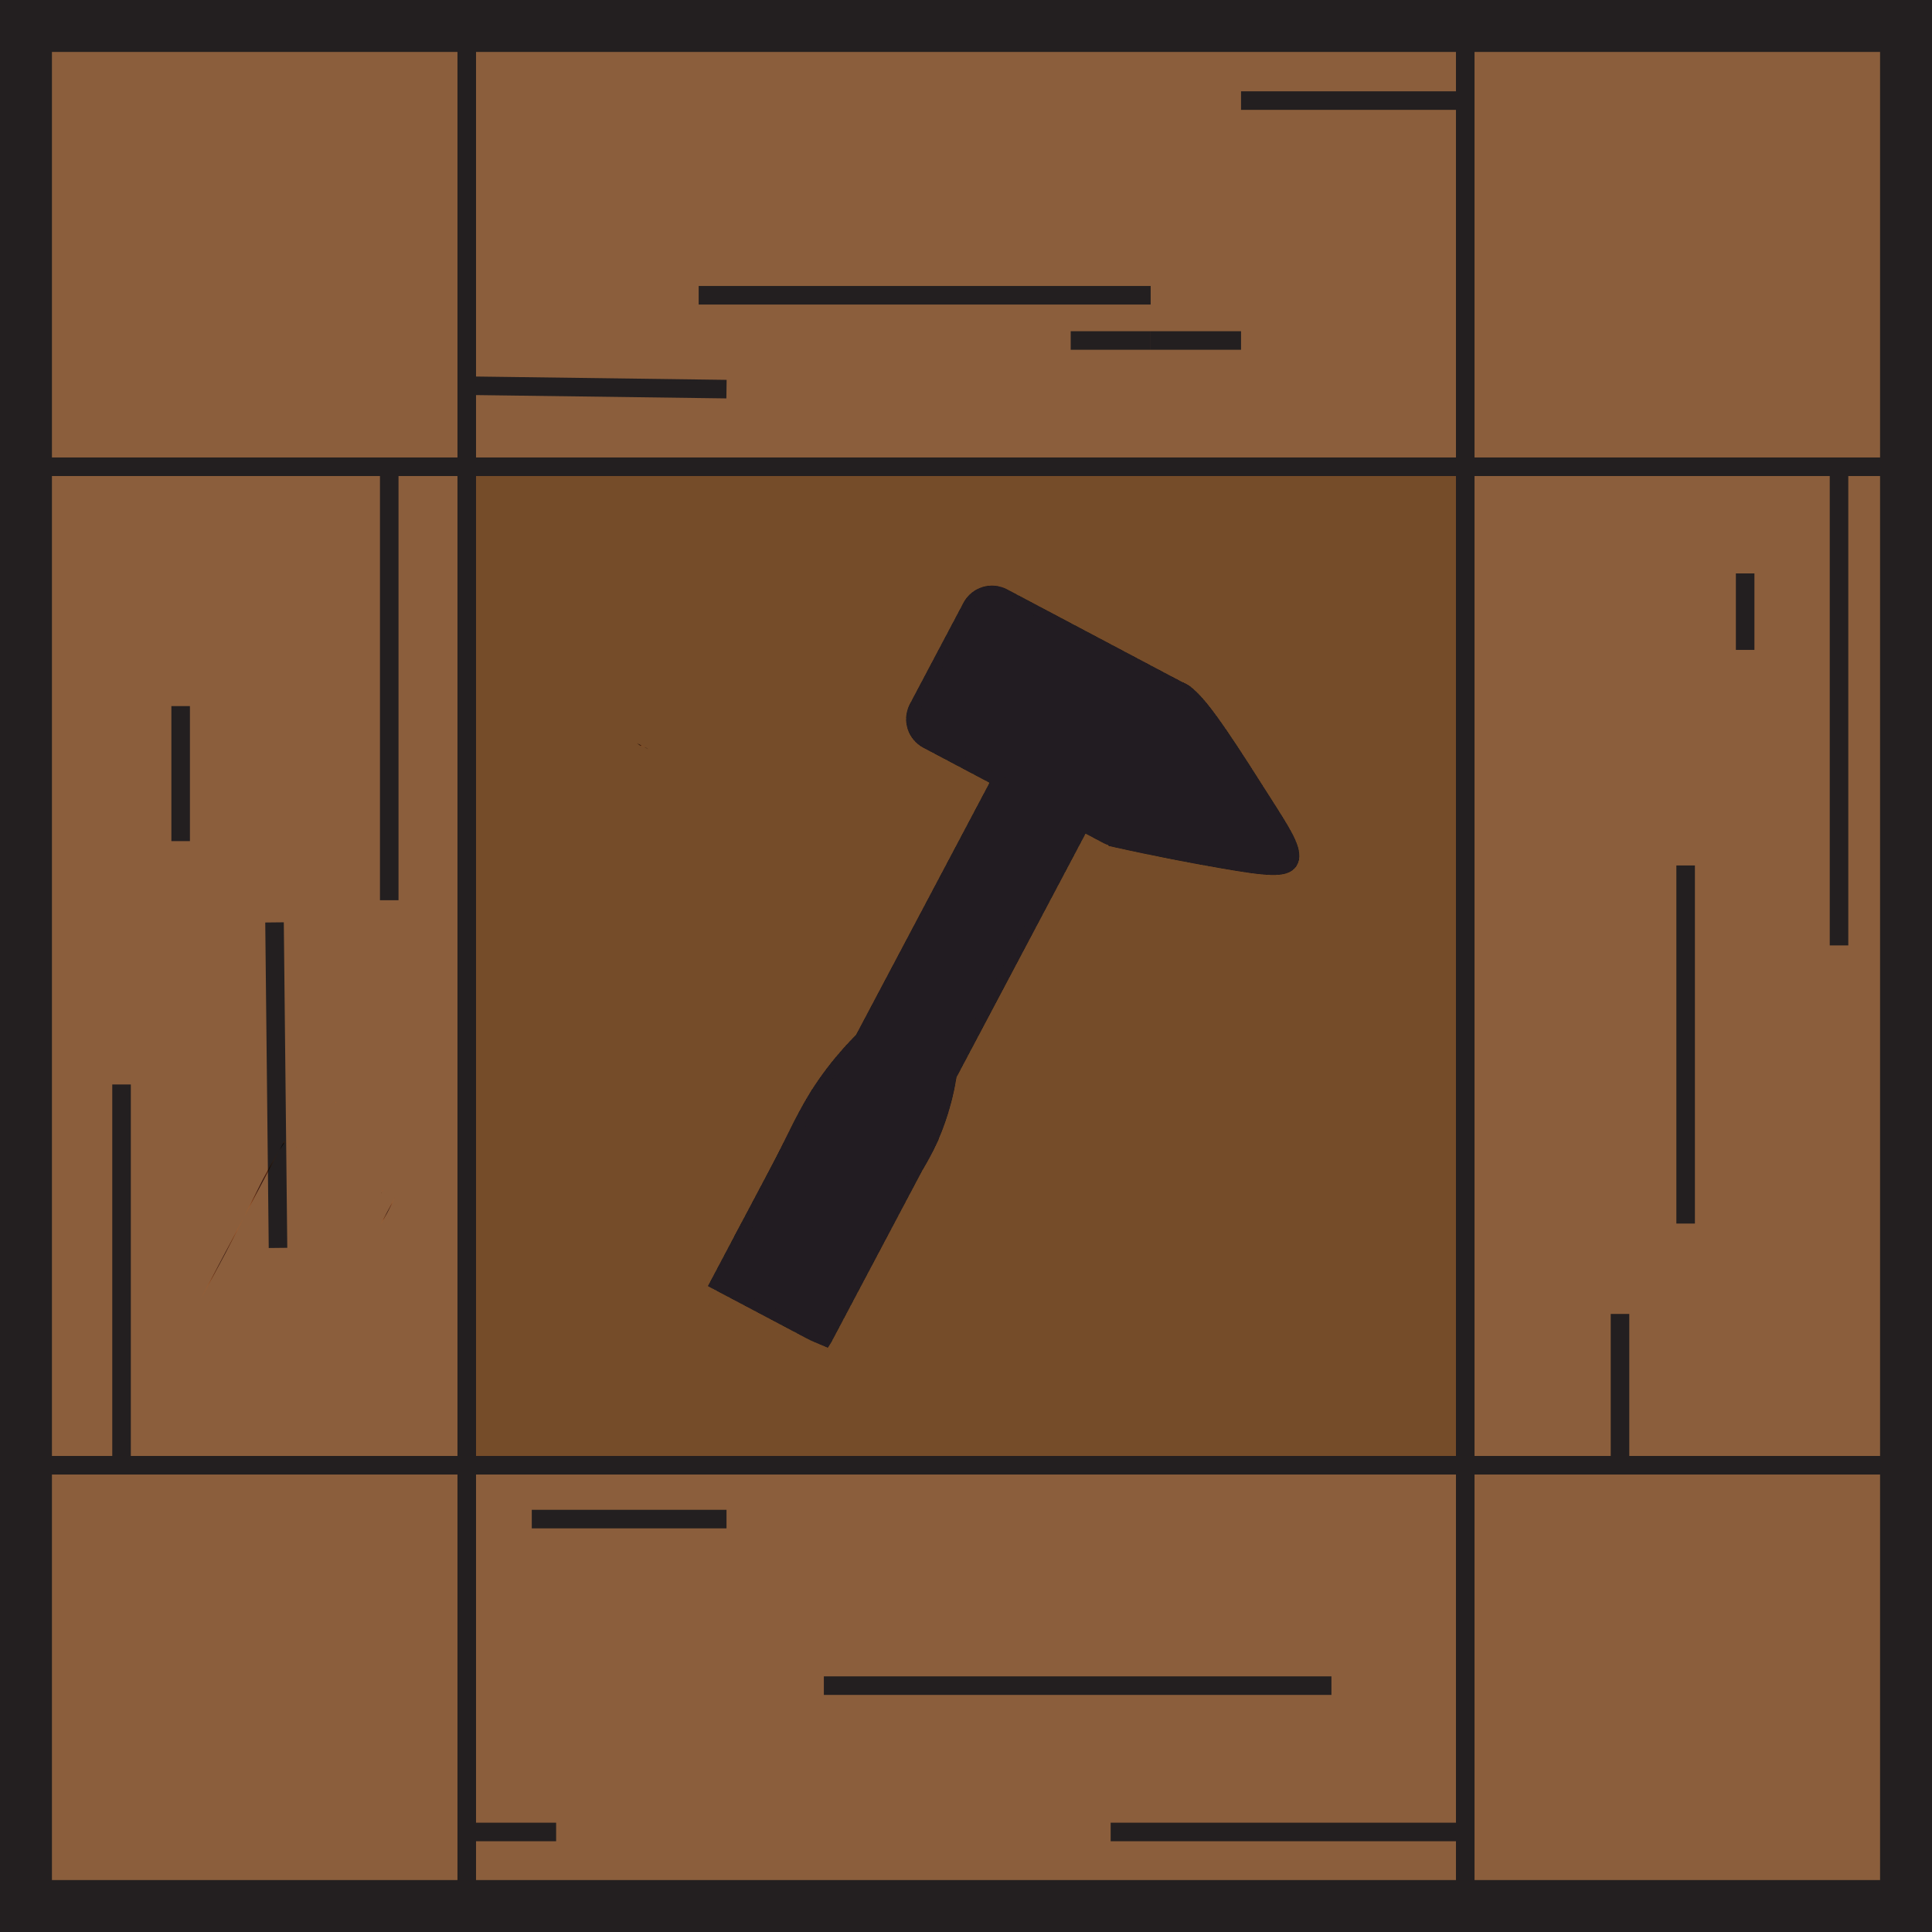
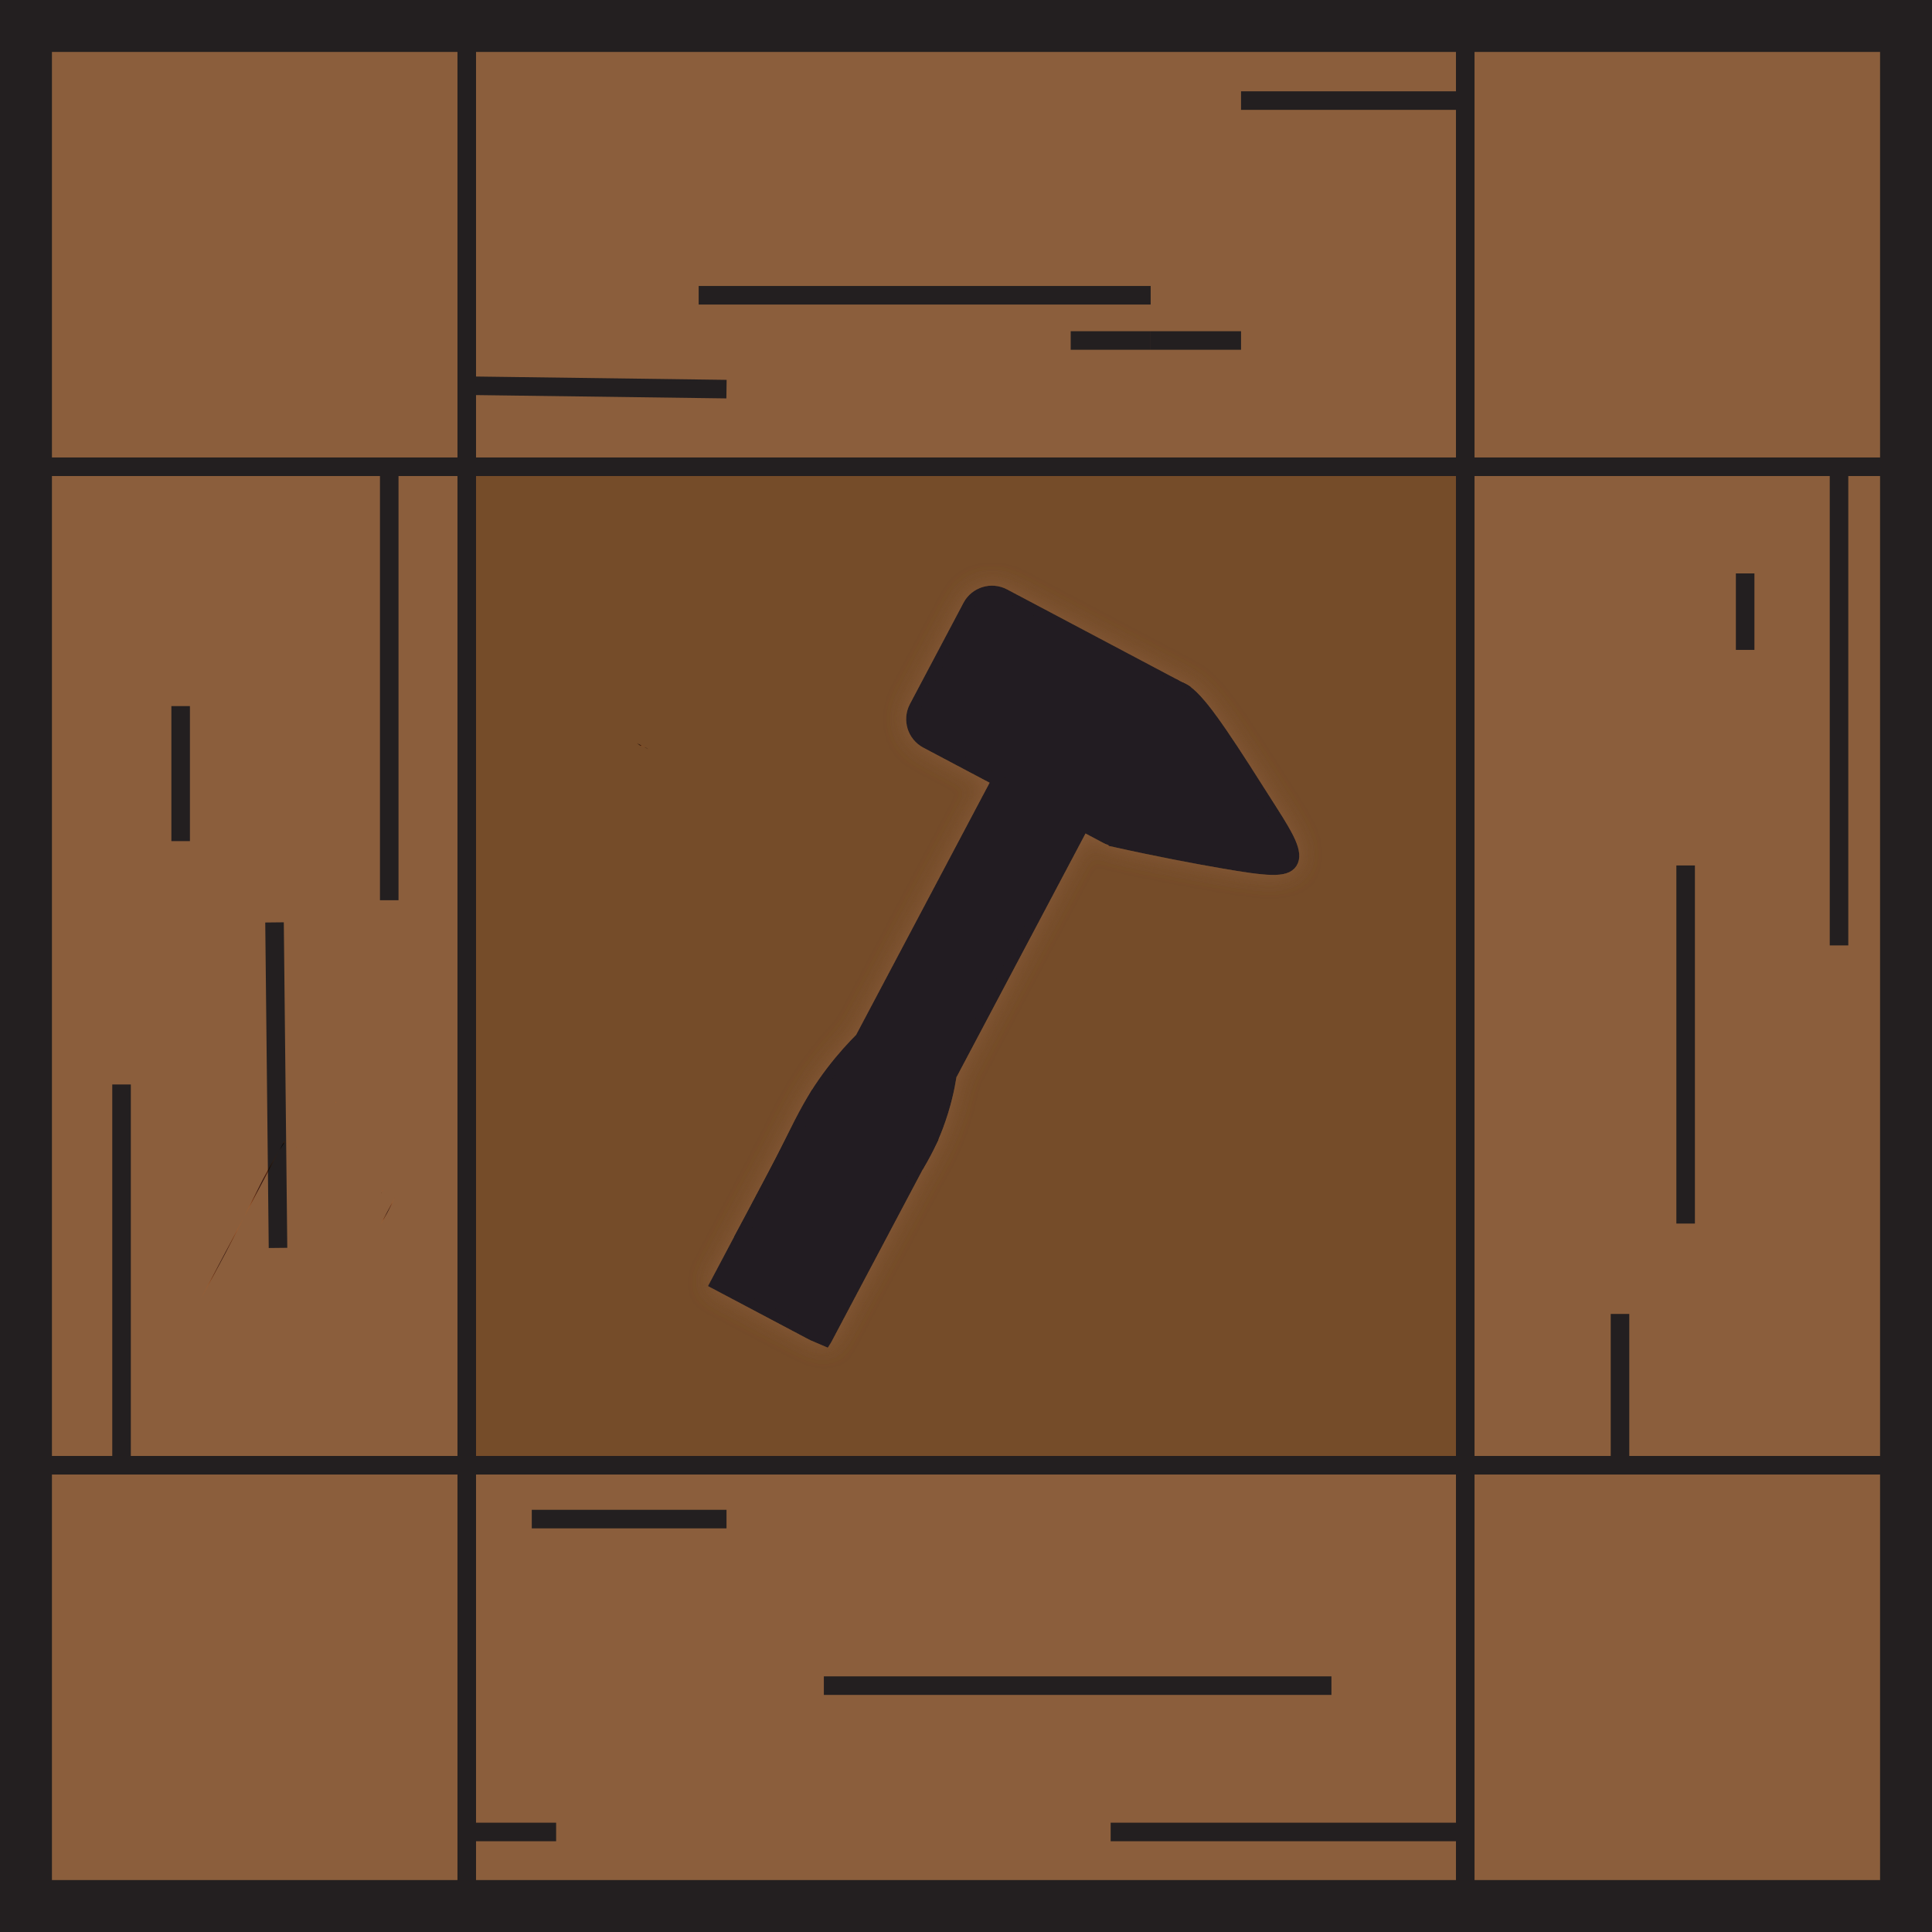
<svg xmlns="http://www.w3.org/2000/svg" xmlns:xlink="http://www.w3.org/1999/xlink" viewBox="0 0 520.72 520.72">
  <defs>
    <style>
      .cls-1 {
        fill: url(#radial-gradient-7);
      }

      .cls-2 {
        fill: url(#radial-gradient-6);
      }

      .cls-3 {
        fill: url(#radial-gradient-5);
      }

      .cls-4 {
        fill: url(#radial-gradient-4);
      }

      .cls-5 {
        fill: url(#radial-gradient-9);
      }

      .cls-6 {
        fill: url(#radial-gradient-8);
      }

      .cls-7 {
        fill: url(#radial-gradient-3);
      }

      .cls-8 {
        fill: url(#radial-gradient-2);
      }

      .cls-9 {
        filter: url(#outer-glow-1);
      }

      .cls-10 {
        fill: url(#radial-gradient);
      }

      .cls-11 {
        isolation: isolate;
      }

      .cls-12 {
        fill: #754c29;
      }

      .cls-12, .cls-13, .cls-14, .cls-15 {
        stroke: #231f20;
        stroke-miterlimit: 10;
      }

      .cls-12, .cls-14 {
        stroke-width: 5px;
      }

      .cls-13 {
        fill: #8b5e3c;
        stroke-width: 14px;
      }

      .cls-16 {
        fill: url(#radial-gradient-16);
      }

      .cls-17 {
        fill: url(#radial-gradient-12);
      }

      .cls-18 {
        fill: url(#radial-gradient-14);
      }

      .cls-19 {
        fill: url(#radial-gradient-13);
      }

      .cls-20 {
        fill: url(#radial-gradient-10);
      }

      .cls-21 {
        fill: url(#radial-gradient-11);
      }

      .cls-22 {
        fill: url(#radial-gradient-15);
      }

      .cls-14 {
        fill: none;
      }

      .cls-23 {
        mix-blend-mode: overlay;
      }

      .cls-15 {
        fill: #231f20;
        stroke-width: 3px;
      }
    </style>
    <radialGradient id="radial-gradient" cx="79.91" cy="309.28" fx="79.91" fy="309.28" r=".09" gradientUnits="userSpaceOnUse">
      <stop offset=".24" stop-color="#231f20" />
      <stop offset=".69" stop-color="#603913" />
      <stop offset="1" stop-color="#a97c50" />
    </radialGradient>
    <radialGradient id="radial-gradient-2" cx="90.55" cy="297.04" fx="90.55" fy="297.04" r=".09" xlink:href="#radial-gradient" />
    <radialGradient id="radial-gradient-3" cx="59.94" cy="339.05" fx="59.94" fy="339.05" r="8.71" xlink:href="#radial-gradient" />
    <radialGradient id="radial-gradient-4" cx="76.02" cy="308.94" fx="76.02" fy="308.94" r="1.17" xlink:href="#radial-gradient" />
    <radialGradient id="radial-gradient-5" cx="102.74" cy="321.5" fx="102.74" fy="321.5" r=".09" xlink:href="#radial-gradient" />
    <radialGradient id="radial-gradient-6" cx="70.45" cy="319.2" fx="70.45" fy="319.2" r="7.09" xlink:href="#radial-gradient" />
    <radialGradient id="radial-gradient-7" cx="103.13" cy="320.95" fx="103.13" fy="320.95" r=".11" xlink:href="#radial-gradient" />
    <radialGradient id="radial-gradient-8" cx="172.28" cy="200.62" fx="172.28" fy="200.62" r=".86" xlink:href="#radial-gradient" />
    <radialGradient id="radial-gradient-9" cx="174.22" cy="201.68" fx="174.22" fy="201.68" r=".7" xlink:href="#radial-gradient" />
    <radialGradient id="radial-gradient-10" cx="102.74" cy="321.5" fx="102.74" fy="321.5" r=".09" xlink:href="#radial-gradient" />
    <radialGradient id="radial-gradient-11" cx="103.13" cy="320.95" fx="103.13" fy="320.95" r=".11" xlink:href="#radial-gradient" />
    <radialGradient id="radial-gradient-12" cx="106.37" cy="322.84" fx="106.37" fy="322.84" r=".12" xlink:href="#radial-gradient" />
    <radialGradient id="radial-gradient-13" cx="90.55" cy="297.04" fx="90.55" fy="297.04" r=".09" xlink:href="#radial-gradient" />
    <radialGradient id="radial-gradient-14" cx="102.74" cy="321.5" fx="102.74" fy="321.5" r=".09" xlink:href="#radial-gradient" />
    <radialGradient id="radial-gradient-15" cx="103.13" cy="320.95" fx="103.13" fy="320.95" r=".11" xlink:href="#radial-gradient" />
    <radialGradient id="radial-gradient-16" cx="104.4" cy="326.56" fx="104.4" fy="326.56" r="2.86" xlink:href="#radial-gradient" />
    <filter id="outer-glow-1" x="175.59" y="142.71" width="189.84" height="235.68" filterUnits="userSpaceOnUse">
      <feOffset dx="0" dy="0" />
+       <feGaussianBlur result="blur" stdDeviation="3" />
+       <feFlood flood-color="#8b5e3c" flood-opacity="0.8" />
      <feComposite in2="blur" operator="in" />
      <feComposite in="SourceGraphic" />
    </filter>
  </defs>
  <g class="cls-11">
    <g id="Layer_1" data-name="Layer 1">
      <rect class="cls-13" x="7" y="7" width="506.72" height="506.72" />
      <rect class="cls-14" x="7" y="7" width="118.8" height="118.8" />
      <rect class="cls-14" x="394.92" y="7" width="118.8" height="118.8" />
      <rect class="cls-14" x="7" y="394.92" width="118.8" height="118.8" />
      <rect class="cls-14" x="394.92" y="394.92" width="118.8" height="118.8" />
      <line class="cls-14" x1="125.8" y1="103.95" x2="195.81" y2="104.88" />
      <line class="cls-14" x1="188.31" y1="79.58" x2="310.13" y2="79.58" />
      <line class="cls-14" x1="288.58" y1="91.77" x2="310.13" y2="91.77" />
      <line class="cls-14" x1="334.49" y1="27.11" x2="394.92" y2="27.11" />
      <line class="cls-14" x1="436.63" y1="394.92" x2="436.63" y2="354.14" />
      <line class="cls-14" x1="454.32" y1="233.26" x2="454.32" y2="329.78" />
      <line class="cls-14" x1="470.36" y1="154.55" x2="470.36" y2="175.16" />
      <line class="cls-14" x1="495.66" y1="125.8" x2="495.66" y2="254.81" />
      <line class="cls-14" x1="310.13" y1="91.77" x2="334.49" y2="91.77" />
      <line class="cls-14" x1="32.76" y1="394.92" x2="32.76" y2="292.29" />
      <line class="cls-14" x1="74.93" y1="336.34" x2="73.99" y2="248.61" />
      <line class="cls-14" x1="48.69" y1="226.7" x2="48.69" y2="190.31" />
      <line class="cls-14" x1="104.91" y1="125.8" x2="104.91" y2="242.63" />
      <line class="cls-14" x1="125.8" y1="493.76" x2="149.89" y2="493.76" />
      <line class="cls-14" x1="222.05" y1="454.32" x2="358.85" y2="454.32" />
      <line class="cls-14" x1="143.33" y1="409.43" x2="195.81" y2="409.43" />
      <line class="cls-14" x1="299.35" y1="493.76" x2="394.92" y2="493.76" />
      <rect class="cls-12" x="125.8" y="125.8" width="269.12" height="269.12" />
      <g class="cls-23">
        <polygon class="cls-10" points="80.02 309.33 80.01 309.34 79.8 309.23 79.81 309.21 80.02 309.33" />
        <path class="cls-8" d="M90.64,296.94l-.1.2s-.04-.02-.07-.03c.06-.06.12-.12.17-.17Z" />
        <path class="cls-7" d="M65.7,328.16c-2.6,5.2-6.46,12.69-11.52,21.77l11.52-21.77Z" />
        <path class="cls-4" d="M76.91,307.68c-.63.9-1.21,1.78-1.77,2.66l1.49-2.81.28.15Z" />
        <polygon class="cls-10" points="80.02 309.33 80.01 309.34 79.8 309.23 79.81 309.21 80.02 309.33" />
        <path class="cls-3" d="M102.8,321.39l-.12.23c.03-.08.07-.16.1-.24h.02Z" />
        <path class="cls-2" d="M75.14,310.34l-9.38,17.71c3.66-7.29,6.03-12.44,9.38-17.71Z" />
        <polygon class="cls-10" points="80.02 309.33 80.01 309.34 79.8 309.23 79.81 309.21 80.02 309.33" />
        <path class="cls-1" d="M103.27,321.01v.02s-.27-.14-.27-.14v-.02l.27.14Z" />
        <path class="cls-6" d="M173.36,201.19c-.27-.1-.53-.16-.78-.18-.41-.37-.87-.69-1.38-.96l2.16,1.14Z" />
        <path class="cls-5" d="M175.08,202.17c-.26-.18-.53-.35-.82-.5l-.9-.48c.53.19,1.11.51,1.72.98Z" />
        <path class="cls-20" d="M102.8,321.39l-.12.23c.03-.08.07-.16.1-.24h.02Z" />
        <path class="cls-21" d="M103.27,321.01v.02s-.27-.14-.27-.14v-.02l.27.14Z" />
        <path class="cls-17" d="M106.45,322.7l-.15.29c.04-.1.09-.2.13-.3h.02Z" />
        <path class="cls-19" d="M90.64,296.94l-.1.2s-.04-.02-.07-.03c.06-.06.12-.12.17-.17Z" />
        <path class="cls-18" d="M102.8,321.39l-.12.23c.03-.08.07-.16.1-.24h.02Z" />
        <path class="cls-22" d="M103.27,321.01v.02s-.27-.14-.27-.14v-.02l.27.14Z" />
        <path class="cls-16" d="M106.3,322.99c-1.19,2.66-2.45,4.95-3.79,7.14l3.79-7.14Z" />
      </g>
      <g class="cls-9">
        <polygon class="cls-15" points="272.13 212.14 268.74 210.35 268.74 210.34 272.13 212.14" />
        <path class="cls-15" d="M210.67,312.34c-2.6,5.19-6.45,12.66-11.49,21.7l11.49-21.7Z" />
        <polygon class="cls-15" points="272.13 212.14 268.74 210.35 268.74 210.34 272.13 212.14" />
        <polygon class="cls-15" points="291.95 222.63 288.56 220.84 288.56 220.83 291.95 222.63" />
        <path class="cls-15" d="M220.1,294.53l-9.38,17.71c3.66-7.29,6.03-12.44,9.38-17.71Z" />
        <polygon class="cls-15" points="291.95 222.63 288.56 220.84 288.56 220.83 291.95 222.63" />
        <path class="cls-15" d="M318.32,185.38c-.26-.09-.52-.15-.76-.18-.39-.34-.82-.65-1.29-.9l2.05,1.08Z" />
        <path class="cls-15" d="M348.15,232.6c-1.67,2.53-6.66,2.04-18.69-.04-7.38-1.28-17.49-3.17-29.59-5.87l-.1-.2c-.59-.13-1.17-.34-1.73-.64l-2.65-1.41-3.43-1.81h-.01l-3.39-1.8h0s3.39,1.8,3.39,1.8l-35.61,67.25c-.5,3.22-1.5,8.15-3.66,13.85-.42,1.11-.85,2.15-1.29,3.14-.03.08-.06.16-.1.24l-3.85,7.27-18.48,34.89c-2.1,3.97-4.2,7.93-6.3,11.9-.03.06-.07.13-.11.19-1.17-.5-2.35-1-3.53-1.5l-26.18-13.85,6.3-11.9s.03-.05.04-.07c5.04-9.04,8.89-16.51,11.49-21.7.02-.04.03-.07.05-.1l9.38-17.71c.56-.88,1.14-1.76,1.77-2.66.7-1.02,1.46-2.06,2.28-3.13,3.03-3.97,5.86-6.97,7.8-8.92h.01l36.78-69.47,3.39,1.79-3.39-1.8-16.13-8.54-3.05-1.61c-3.51-1.87-4.86-6.23-2.99-9.74l14.43-27.27c1.86-3.51,6.22-4.86,9.74-2.99l2.65,1.41c.13.06.27.13.4.2l42.48,22.5c.47.25.9.56,1.29.9.24.03.5.09.76.18l.9.48c.3.16.59.34.87.54.22.16.43.34.63.52,4.53,3.9,11.26,14.47,22.18,31.68,4.23,6.66,7.02,11.31,5.25,14Z" />
        <path class="cls-15" d="M320.09,186.4c-.28-.2-.57-.38-.87-.54l-.9-.48c.55.19,1.13.53,1.77,1.02Z" />
        <path class="cls-15" d="M251.41,306.88l-.12.23c.04-.08.07-.16.1-.24h.02Z" />
        <path class="cls-15" d="M251.29,307.11c-1.21,2.72-2.49,5.04-3.85,7.27l3.85-7.27Z" />
      </g>
    </g>
  </g>
</svg>
